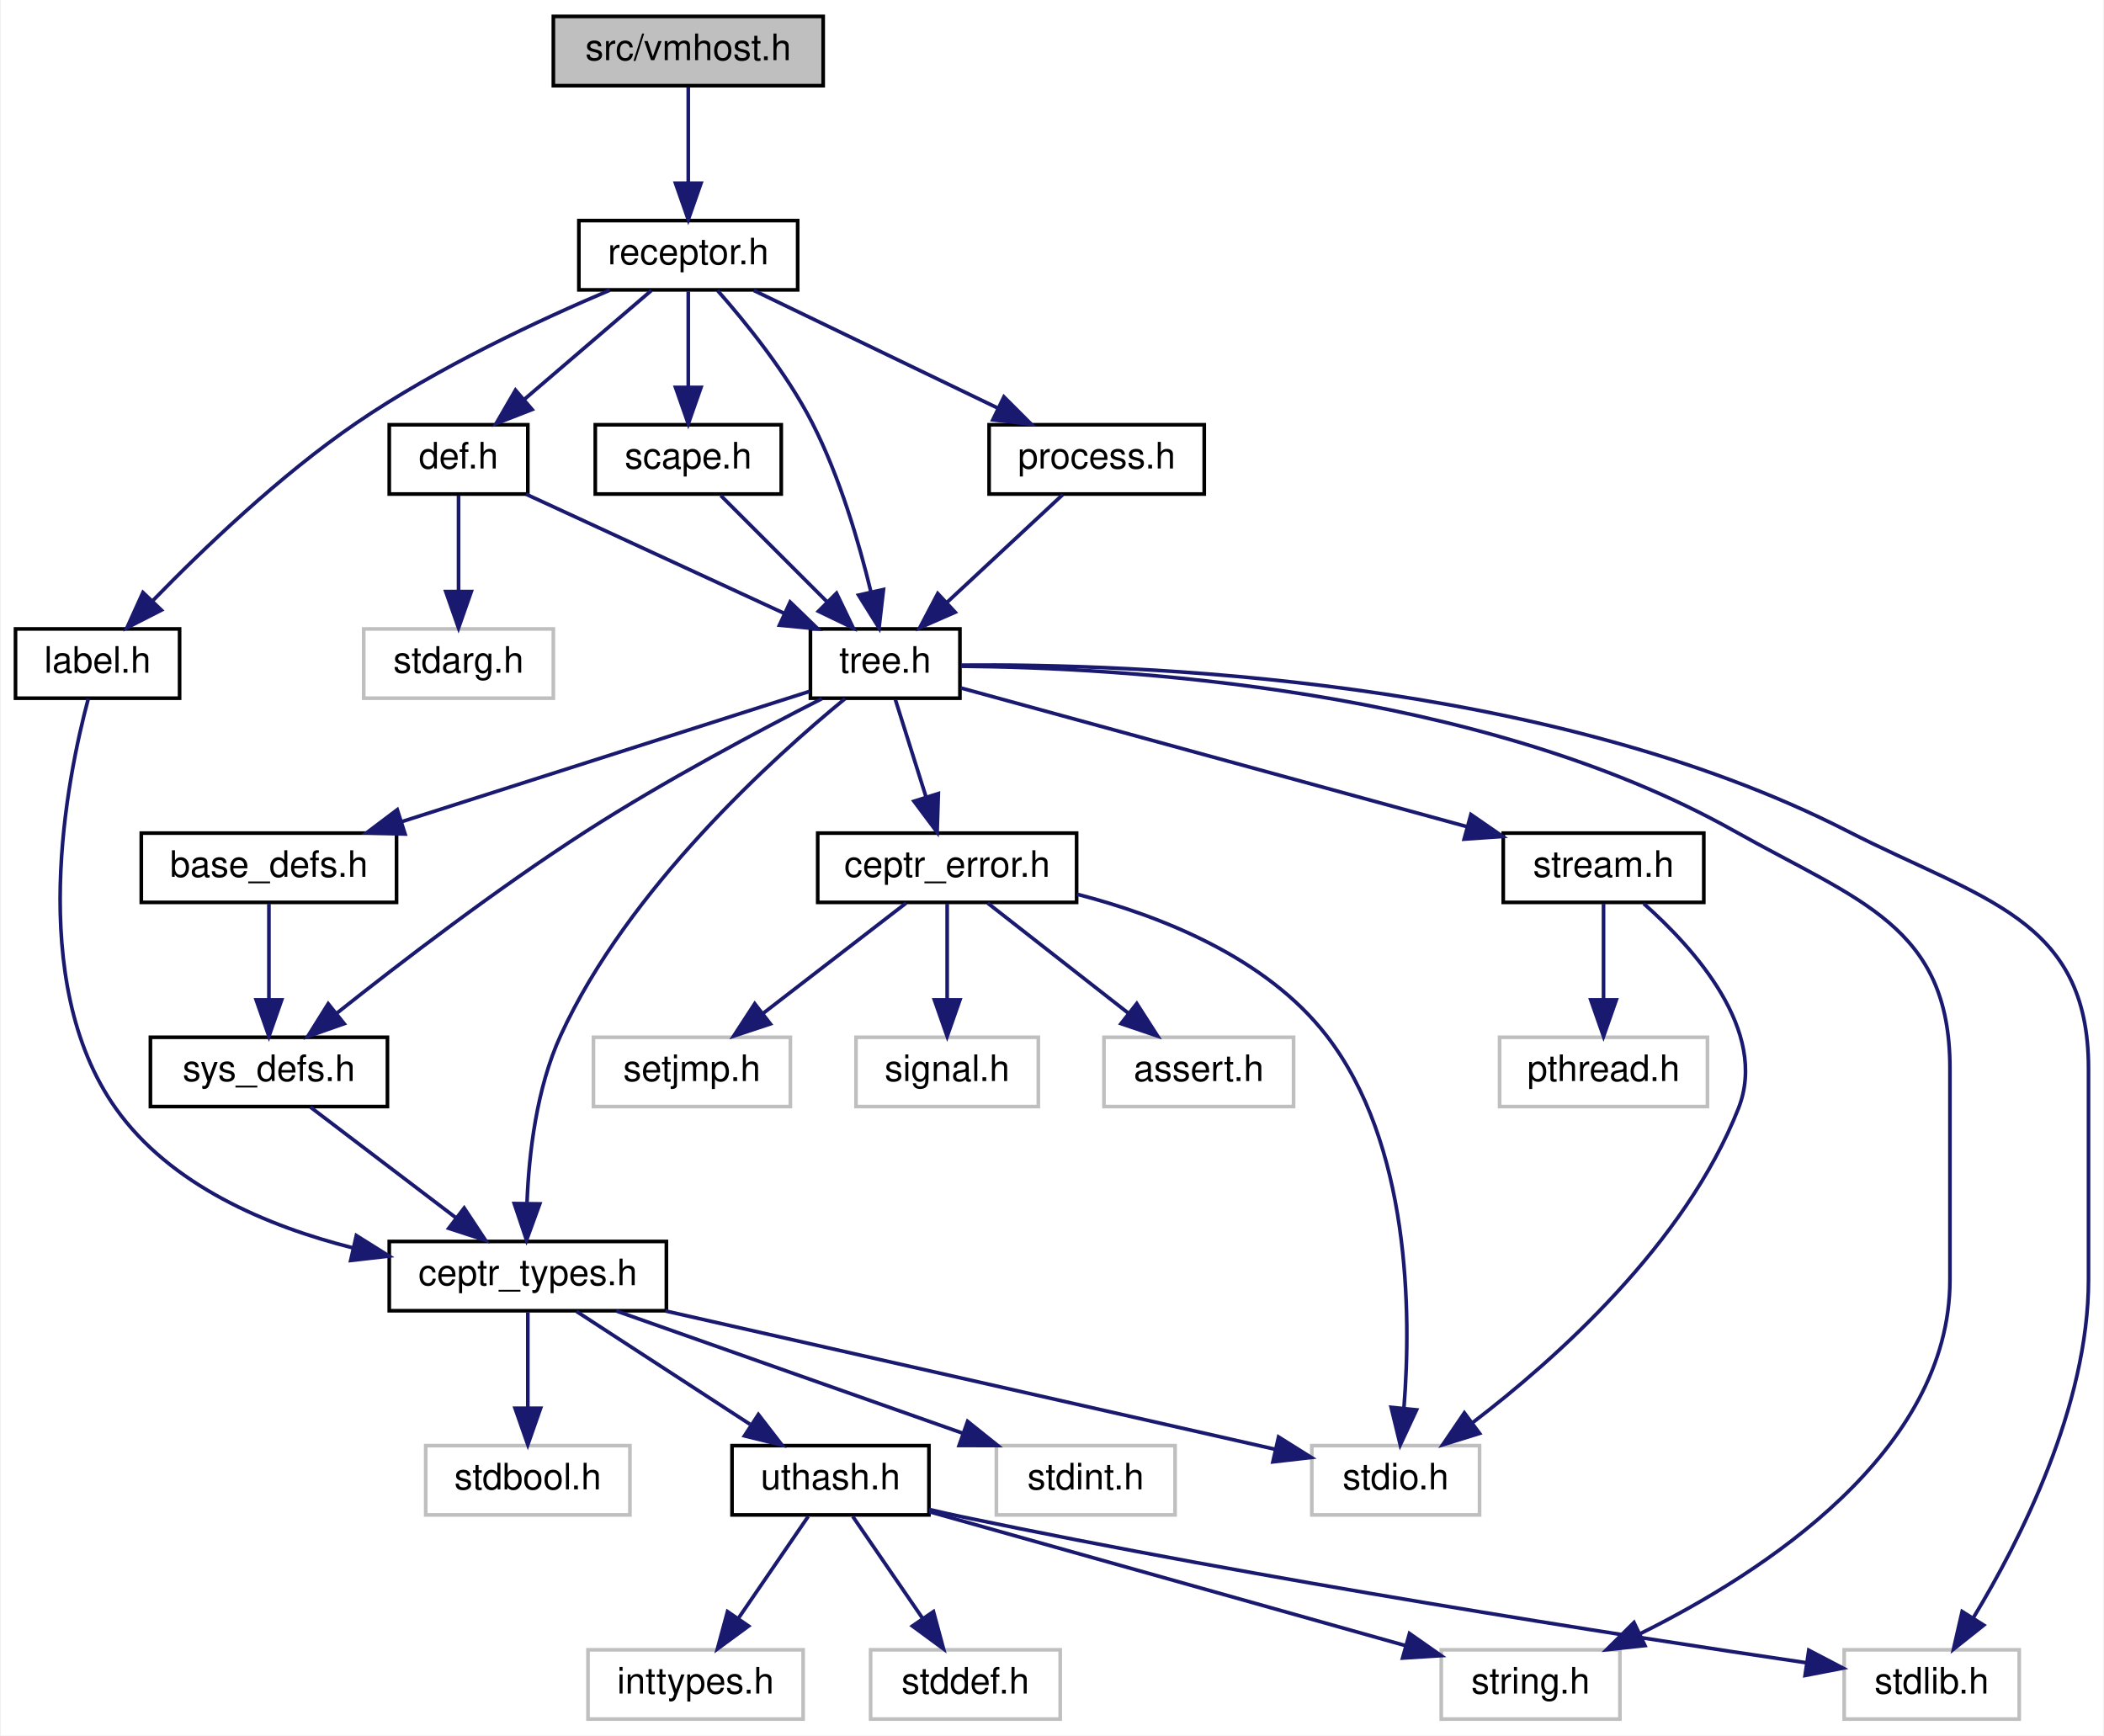
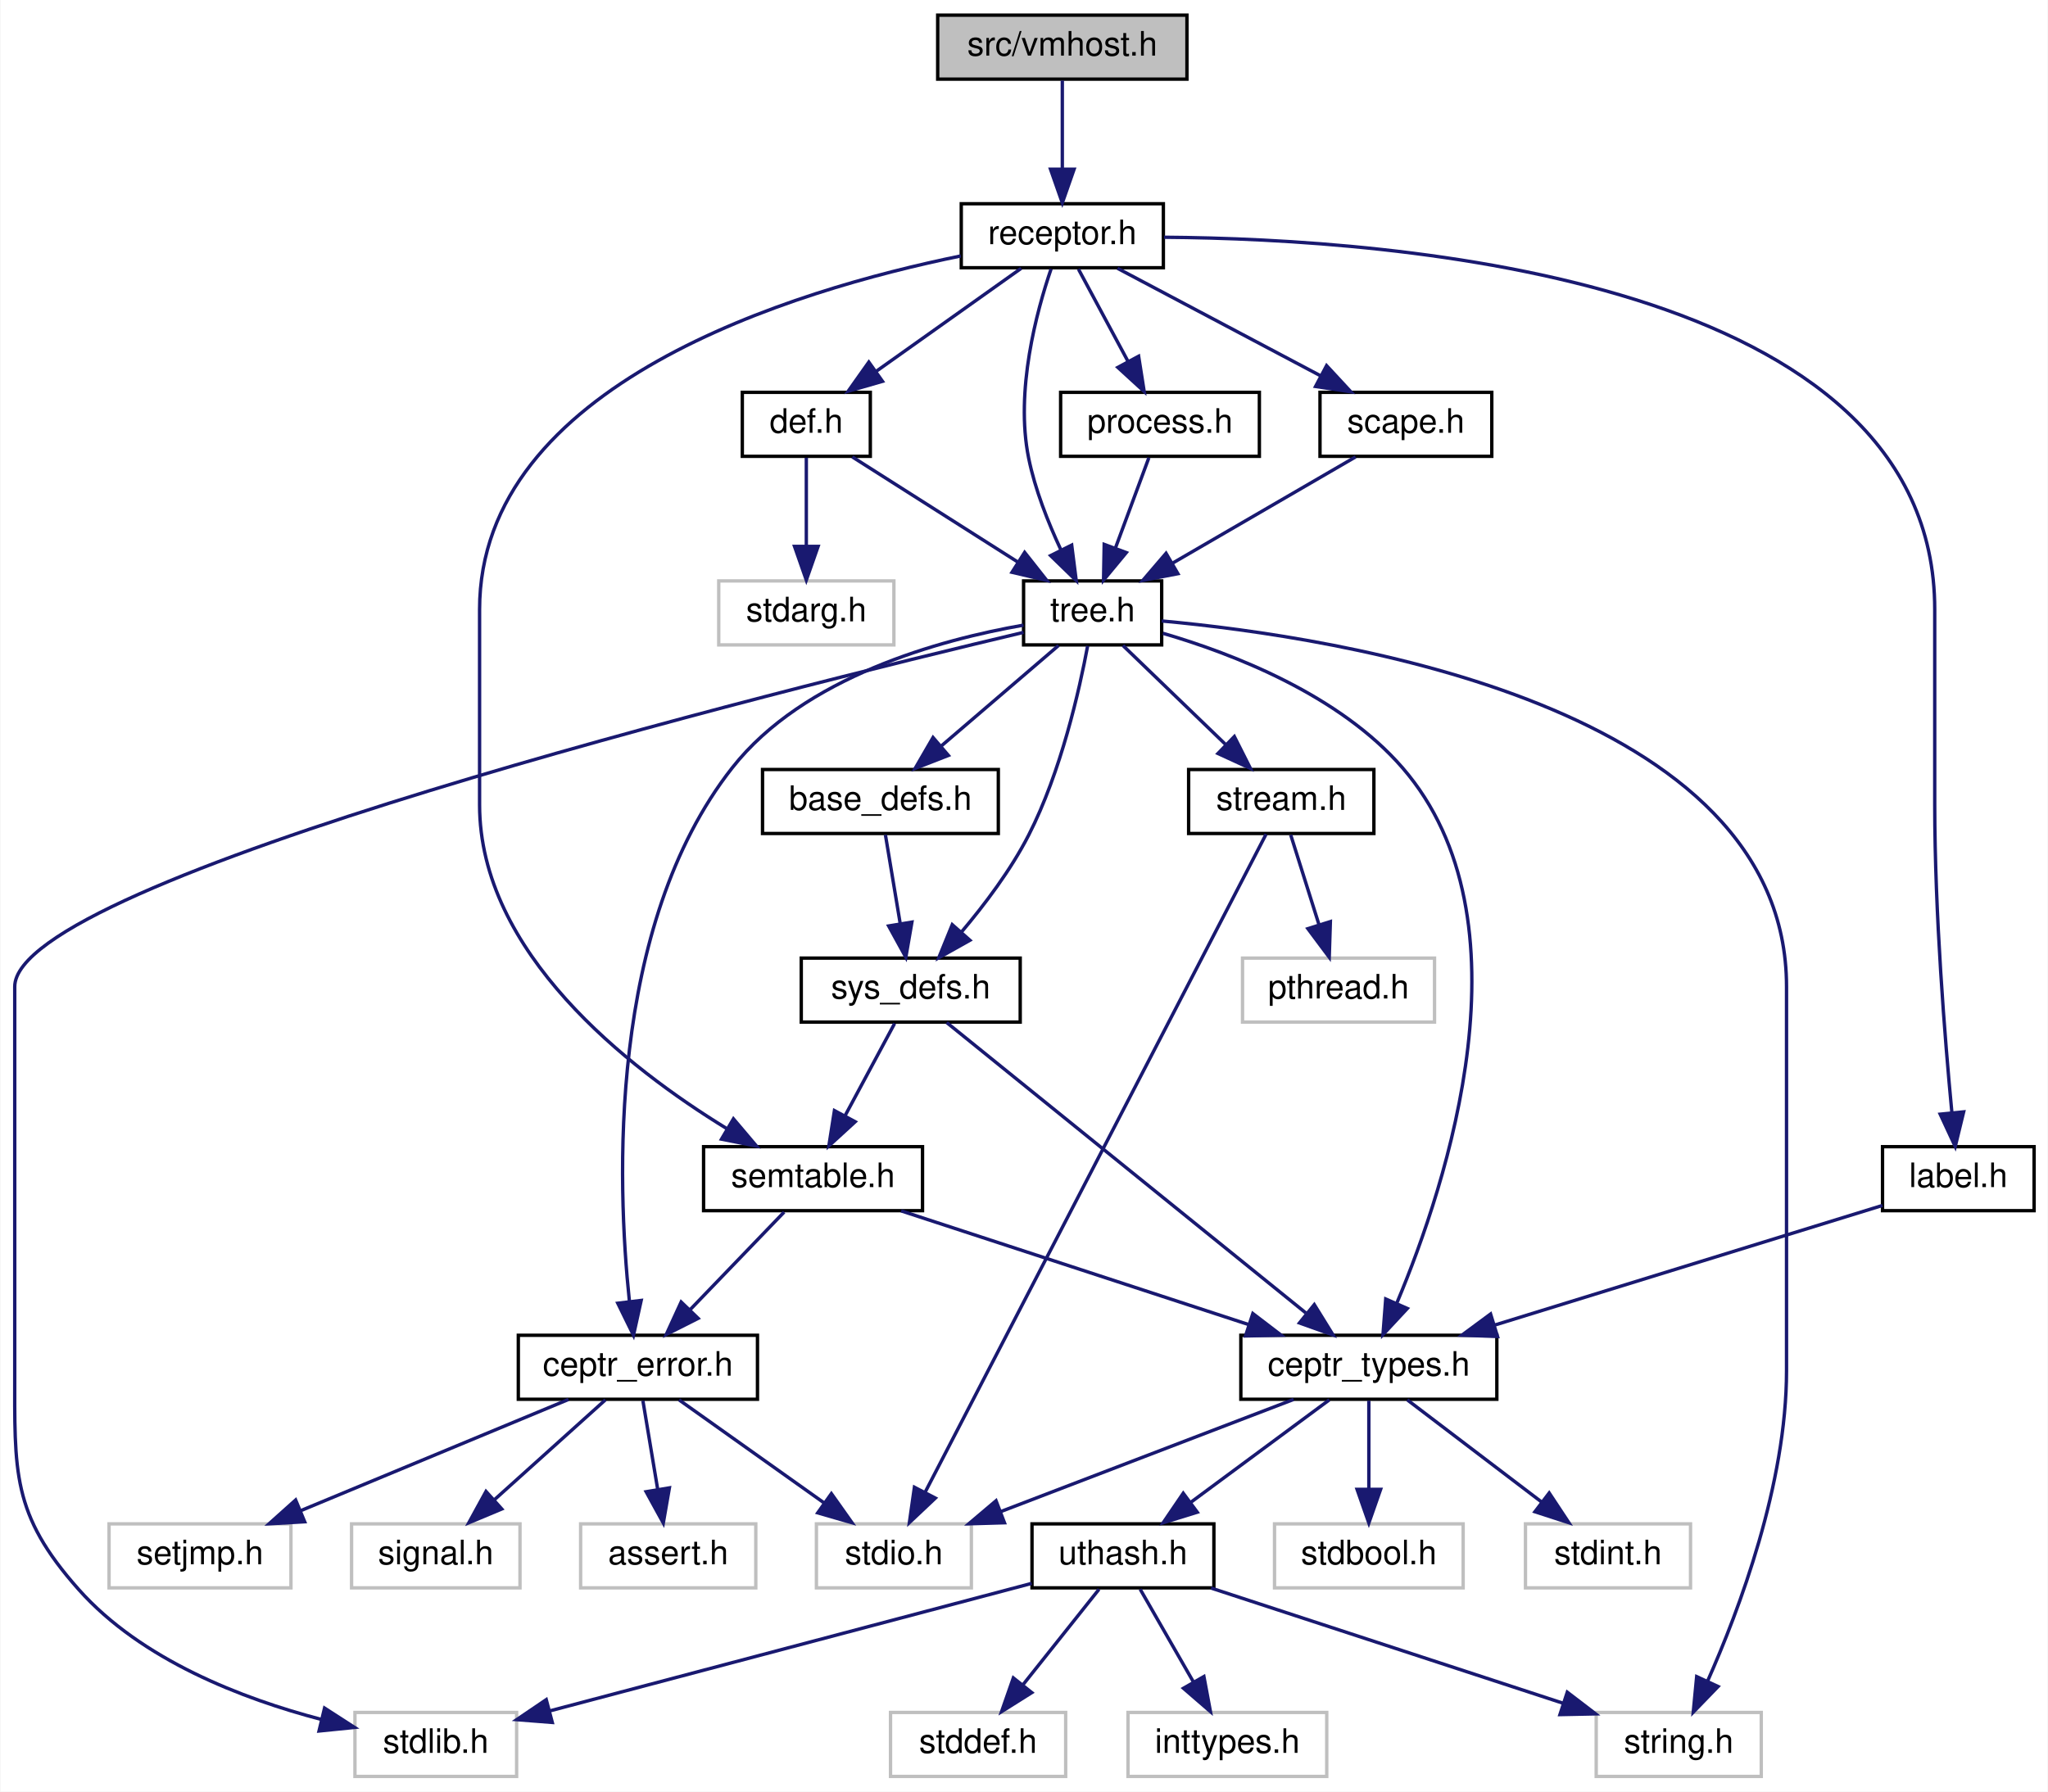
- <svg xmlns="http://www.w3.org/2000/svg" xmlns:xlink="http://www.w3.org/1999/xlink" width="577pt" height="476pt" viewBox="0.00 0.00 576.50 476.00">
-   <g id="graph0" class="graph" transform="scale(1 1) rotate(0) translate(4 472)">
-     <polygon fill="white" stroke="none" points="-4,4 -4,-472 572.5,-472 572.5,4 -4,4" />
+ <svg xmlns="http://www.w3.org/2000/svg" xmlns:xlink="http://www.w3.org/1999/xlink" width="608pt" height="532pt" viewBox="0.00 0.00 607.75 532.00">
+   <g id="graph0" class="graph" transform="scale(1 1) rotate(0) translate(4 528)">
+     <polygon fill="white" stroke="none" points="-4,4 -4,-528 603.75,-528 603.75,4 -4,4" />
    <g id="node1" class="node">
-       <polygon fill="#bfbfbf" stroke="black" points="147.5,-448.5 147.5,-467.5 221.5,-467.5 221.5,-448.5 147.5,-448.5" />
-       <text text-anchor="middle" x="184.5" y="-455.5" font-family="Helvetica,sans-Serif" font-size="10.00">src/vmhost.h</text>
+       <polygon fill="#bfbfbf" stroke="black" points="274.25,-504.5 274.25,-523.5 348.25,-523.5 348.25,-504.5 274.25,-504.5" />
+       <text text-anchor="middle" x="311.25" y="-511.5" font-family="Helvetica,sans-Serif" font-size="10.00">src/vmhost.h</text>
    </g>
    <g id="node2" class="node">
      <g id="a_node2">
        <a xlink:href="receptor_8h.html" target="_top" xlink:title="receptor implementation header file ">
-           <polygon fill="white" stroke="black" points="154.5,-392.5 154.5,-411.5 214.5,-411.5 214.5,-392.5 154.5,-392.5" />
-           <text text-anchor="middle" x="184.5" y="-399.5" font-family="Helvetica,sans-Serif" font-size="10.00">receptor.h</text>
+           <polygon fill="white" stroke="black" points="281.25,-448.5 281.25,-467.5 341.25,-467.5 341.25,-448.5 281.25,-448.5" />
+           <text text-anchor="middle" x="311.25" y="-455.5" font-family="Helvetica,sans-Serif" font-size="10.00">receptor.h</text>
        </a>
      </g>
    </g>
    <g id="edge1" class="edge">
-       <path fill="none" stroke="midnightblue" d="M184.5,-448.083C184.5,-441.006 184.5,-430.861 184.5,-421.986" />
-       <polygon fill="midnightblue" stroke="midnightblue" points="188,-421.751 184.5,-411.751 181,-421.751 188,-421.751" />
+       <path fill="none" stroke="midnightblue" d="M311.25,-504.083C311.25,-497.006 311.25,-486.861 311.25,-477.986" />
+       <polygon fill="midnightblue" stroke="midnightblue" points="314.75,-477.751 311.25,-467.751 307.75,-477.751 314.75,-477.751" />
    </g>
    <g id="node3" class="node">
      <g id="a_node3">
+         <a xlink:href="semtable_8h.html" target="_top" xlink:title="header file for table for coordinating meaning across a vmhost ">
+           <polygon fill="white" stroke="black" points="204.75,-168.5 204.75,-187.5 269.75,-187.5 269.75,-168.5 204.75,-168.5" />
+           <text text-anchor="middle" x="237.25" y="-175.5" font-family="Helvetica,sans-Serif" font-size="10.00">semtable.h</text>
+         </a>
+       </g>
+     </g>
+     <g id="edge2" class="edge">
+       <path fill="none" stroke="midnightblue" d="M281.116,-452.003C231.55,-441.871 138.25,-413.913 138.25,-347 138.25,-347 138.25,-347 138.25,-289 138.25,-245.183 182.186,-210.928 211.52,-192.941" />
+       <polygon fill="midnightblue" stroke="midnightblue" points="213.613,-195.77 220.456,-187.682 210.063,-189.738 213.613,-195.77" />
+     </g>
+     <g id="node17" class="node">
+       <g id="a_node17">
        <a xlink:href="tree_8h.html" target="_top" xlink:title="semantic trees header file ">
-           <polygon fill="white" stroke="black" points="218,-280.5 218,-299.5 259,-299.5 259,-280.5 218,-280.5" />
-           <text text-anchor="middle" x="238.5" y="-287.5" font-family="Helvetica,sans-Serif" font-size="10.00">tree.h</text>
-         </a>
-       </g>
-     </g>
-     <g id="edge2" class="edge">
-       <path fill="none" stroke="midnightblue" d="M192.536,-392.321C200.155,-383.687 211.455,-369.774 218.5,-356 226.06,-341.218 231.35,-323.062 234.582,-309.7" />
-       <polygon fill="midnightblue" stroke="midnightblue" points="238.033,-310.307 236.817,-299.782 231.204,-308.768 238.033,-310.307" />
-     </g>
-     <g id="node21" class="node">
-       <g id="a_node21">
+           <polygon fill="white" stroke="black" points="299.75,-336.5 299.75,-355.5 340.75,-355.5 340.75,-336.5 299.75,-336.5" />
+           <text text-anchor="middle" x="320.25" y="-343.5" font-family="Helvetica,sans-Serif" font-size="10.00">tree.h</text>
+         </a>
+       </g>
+     </g>
+     <g id="edge17" class="edge">
+       <path fill="none" stroke="midnightblue" d="M307.908,-448.122C303.627,-435.563 297.217,-411.919 301.25,-392 303.143,-382.649 307.042,-372.827 310.818,-364.753" />
+       <polygon fill="midnightblue" stroke="midnightblue" points="314.038,-366.138 315.374,-355.628 307.775,-363.011 314.038,-366.138" />
+     </g>
+     <g id="node22" class="node">
+       <g id="a_node22">
        <a xlink:href="def_8h.html" target="_top" xlink:title="header file for symbol and structure definition functions ">
-           <polygon fill="white" stroke="black" points="102.5,-336.5 102.5,-355.5 140.5,-355.5 140.5,-336.5 102.5,-336.5" />
-           <text text-anchor="middle" x="121.5" y="-343.5" font-family="Helvetica,sans-Serif" font-size="10.00">def.h</text>
-         </a>
-       </g>
-     </g>
-     <g id="edge26" class="edge">
-       <path fill="none" stroke="midnightblue" d="M174.378,-392.324C164.974,-384.263 150.756,-372.077 139.431,-362.369" />
-       <polygon fill="midnightblue" stroke="midnightblue" points="141.677,-359.684 131.806,-355.834 137.121,-364.999 141.677,-359.684" />
-     </g>
-     <g id="node23" class="node">
-       <g id="a_node23">
-         <a xlink:href="label_8h.html" target="_top" xlink:title="Label tables map human readable text strings to parts of semantic trees. ">
-           <polygon fill="white" stroke="black" points="0,-280.5 0,-299.5 45,-299.5 45,-280.5 0,-280.5" />
-           <text text-anchor="middle" x="22.5" y="-287.5" font-family="Helvetica,sans-Serif" font-size="10.00">label.h</text>
-         </a>
-       </g>
-     </g>
-     <g id="edge29" class="edge">
-       <path fill="none" stroke="midnightblue" d="M162.967,-392.405C143.91,-384.331 115.752,-371.232 93.5,-356 72.519,-341.638 51.4,-321.389 37.716,-307.323" />
-       <polygon fill="midnightblue" stroke="midnightblue" points="40.014,-304.662 30.576,-299.847 34.952,-309.496 40.014,-304.662" />
+           <polygon fill="white" stroke="black" points="216.25,-392.5 216.25,-411.5 254.25,-411.5 254.25,-392.5 216.25,-392.5" />
+           <text text-anchor="middle" x="235.25" y="-399.5" font-family="Helvetica,sans-Serif" font-size="10.00">def.h</text>
+         </a>
+       </g>
+     </g>
+     <g id="edge30" class="edge">
+       <path fill="none" stroke="midnightblue" d="M299.039,-448.324C287.474,-440.107 269.875,-427.602 256.089,-417.807" />
+       <polygon fill="midnightblue" stroke="midnightblue" points="257.862,-414.773 247.683,-411.834 253.808,-420.479 257.862,-414.773" />
    </g>
    <g id="node24" class="node">
      <g id="a_node24">
-         <a xlink:href="process_8h.html" target="_top" xlink:title="processing header files ">
-           <polygon fill="white" stroke="black" points="267,-336.5 267,-355.5 326,-355.5 326,-336.5 267,-336.5" />
-           <text text-anchor="middle" x="296.5" y="-343.5" font-family="Helvetica,sans-Serif" font-size="10.00">process.h</text>
-         </a>
-       </g>
-     </g>
-     <g id="edge31" class="edge">
-       <path fill="none" stroke="midnightblue" d="M202.495,-392.324C220.538,-383.625 248.547,-370.12 269.303,-360.113" />
-       <polygon fill="midnightblue" stroke="midnightblue" points="271.062,-363.15 278.55,-355.655 268.022,-356.845 271.062,-363.15" />
+         <a xlink:href="label_8h.html" target="_top" xlink:title="Label tables map human readable text strings to parts of semantic trees. ">
+           <polygon fill="white" stroke="black" points="554.75,-168.5 554.75,-187.5 599.75,-187.5 599.75,-168.5 554.75,-168.5" />
+           <text text-anchor="middle" x="577.25" y="-175.5" font-family="Helvetica,sans-Serif" font-size="10.00">label.h</text>
+         </a>
+       </g>
+     </g>
+     <g id="edge33" class="edge">
+       <path fill="none" stroke="midnightblue" d="M341.468,-457.551C409.789,-457.063 570.25,-445.438 570.25,-347 570.25,-347 570.25,-347 570.25,-289 570.25,-256.883 573.259,-219.598 575.331,-197.726" />
+       <polygon fill="midnightblue" stroke="midnightblue" points="578.837,-197.841 576.335,-187.546 571.871,-197.154 578.837,-197.841" />
    </g>
    <g id="node25" class="node">
      <g id="a_node25">
+         <a xlink:href="process_8h.html" target="_top" xlink:title="processing header files ">
+           <polygon fill="white" stroke="black" points="310.75,-392.5 310.75,-411.5 369.75,-411.5 369.75,-392.5 310.75,-392.5" />
+           <text text-anchor="middle" x="340.25" y="-399.5" font-family="Helvetica,sans-Serif" font-size="10.00">process.h</text>
+         </a>
+       </g>
+     </g>
+     <g id="edge35" class="edge">
+       <path fill="none" stroke="midnightblue" d="M316.039,-448.083C320.009,-440.691 325.775,-429.953 330.685,-420.811" />
+       <polygon fill="midnightblue" stroke="midnightblue" points="333.903,-422.217 335.551,-411.751 327.736,-418.905 333.903,-422.217" />
+     </g>
+     <g id="node26" class="node">
+       <g id="a_node26">
        <a xlink:href="scape_8h.html" target="_top" xlink:title="scape header files ">
-           <polygon fill="white" stroke="black" points="159,-336.5 159,-355.5 210,-355.5 210,-336.5 159,-336.5" />
-           <text text-anchor="middle" x="184.5" y="-343.5" font-family="Helvetica,sans-Serif" font-size="10.00">scape.h</text>
-         </a>
-       </g>
-     </g>
-     <g id="edge33" class="edge">
-       <path fill="none" stroke="midnightblue" d="M184.5,-392.083C184.5,-385.006 184.5,-374.861 184.5,-365.986" />
-       <polygon fill="midnightblue" stroke="midnightblue" points="188,-365.751 184.5,-355.751 181,-365.751 188,-365.751" />
+           <polygon fill="white" stroke="black" points="387.75,-392.5 387.75,-411.5 438.75,-411.5 438.75,-392.5 387.75,-392.5" />
+           <text text-anchor="middle" x="413.25" y="-399.5" font-family="Helvetica,sans-Serif" font-size="10.00">scape.h</text>
+         </a>
+       </g>
+     </g>
+     <g id="edge37" class="edge">
+       <path fill="none" stroke="midnightblue" d="M327.638,-448.324C343.921,-439.703 369.118,-426.364 387.966,-416.386" />
+       <polygon fill="midnightblue" stroke="midnightblue" points="389.703,-419.427 396.903,-411.655 386.427,-413.24 389.703,-419.427" />
    </g>
    <g id="node4" class="node">
-       <polygon fill="white" stroke="#bfbfbf" points="391,-0.5 391,-19.5 440,-19.5 440,-0.5 391,-0.5" />
-       <text text-anchor="middle" x="415.5" y="-7.5" font-family="Helvetica,sans-Serif" font-size="10.00">string.h</text>
+       <g id="a_node4">
+         <a xlink:href="ceptr__types_8h_source.html" target="_top" xlink:title="ceptr_types.h">
+           <polygon fill="white" stroke="black" points="364.25,-112.5 364.25,-131.5 440.25,-131.5 440.25,-112.5 364.25,-112.5" />
+           <text text-anchor="middle" x="402.25" y="-119.5" font-family="Helvetica,sans-Serif" font-size="10.00">ceptr_types.h</text>
+         </a>
+       </g>
    </g>
    <g id="edge3" class="edge">
-       <path fill="none" stroke="midnightblue" d="M259.299,-289.265C301.927,-288.931 401.116,-283.58 471.5,-244 505.507,-224.877 530.5,-218.015 530.5,-179 530.5,-179 530.5,-179 530.5,-121 530.5,-73.901 479.505,-40.752 445.431,-23.859" />
-       <polygon fill="midnightblue" stroke="midnightblue" points="446.859,-20.663 436.326,-19.527 443.852,-26.984 446.859,-20.663" />
+       <path fill="none" stroke="midnightblue" d="M263.395,-168.444C291.274,-159.32 335.599,-144.813 366.65,-134.651" />
+       <polygon fill="midnightblue" stroke="midnightblue" points="367.812,-137.953 376.228,-131.516 365.635,-131.3 367.812,-137.953" />
+     </g>
+     <g id="node13" class="node">
+       <g id="a_node13">
+         <a xlink:href="ceptr__error_8h_source.html" target="_top" xlink:title="ceptr_error.h">
+           <polygon fill="white" stroke="black" points="149.75,-112.5 149.75,-131.5 220.75,-131.5 220.75,-112.5 149.75,-112.5" />
+           <text text-anchor="middle" x="185.25" y="-119.5" font-family="Helvetica,sans-Serif" font-size="10.00">ceptr_error.h</text>
+         </a>
+       </g>
+     </g>
+     <g id="edge12" class="edge">
+       <path fill="none" stroke="midnightblue" d="M228.663,-168.083C221.091,-160.22 209.872,-148.569 200.736,-139.081" />
+       <polygon fill="midnightblue" stroke="midnightblue" points="203.135,-136.527 193.677,-131.751 198.092,-141.382 203.135,-136.527" />
    </g>
    <g id="node5" class="node">
-       <polygon fill="white" stroke="#bfbfbf" points="501.5,-0.5 501.5,-19.5 549.5,-19.5 549.5,-0.5 501.5,-0.5" />
-       <text text-anchor="middle" x="525.5" y="-7.5" font-family="Helvetica,sans-Serif" font-size="10.00">stdlib.h</text>
+       <polygon fill="white" stroke="#bfbfbf" points="448.75,-56.5 448.75,-75.5 497.75,-75.5 497.75,-56.5 448.75,-56.5" />
+       <text text-anchor="middle" x="473.25" y="-63.5" font-family="Helvetica,sans-Serif" font-size="10.00">stdint.h</text>
    </g>
    <g id="edge4" class="edge">
-       <path fill="none" stroke="midnightblue" d="M259.338,-289.57C305.73,-289.992 419.94,-286.281 502.5,-244 539.145,-225.233 568.5,-220.171 568.5,-179 568.5,-179 568.5,-179 568.5,-121 568.5,-86.306 549.715,-49.42 536.977,-28.396" />
-       <polygon fill="midnightblue" stroke="midnightblue" points="539.772,-26.266 531.479,-19.672 533.85,-29.998 539.772,-26.266" />
+       <path fill="none" stroke="midnightblue" d="M413.658,-112.324C424.359,-104.185 440.591,-91.84 453.413,-82.087" />
+       <polygon fill="midnightblue" stroke="midnightblue" points="455.795,-84.673 461.635,-75.834 451.557,-79.102 455.795,-84.673" />
    </g>
    <g id="node6" class="node">
-       <g id="a_node6">
-         <a xlink:href="ceptr__error_8h_source.html" target="_top" xlink:title="ceptr_error.h">
-           <polygon fill="white" stroke="black" points="220,-224.5 220,-243.5 291,-243.5 291,-224.5 220,-224.5" />
-           <text text-anchor="middle" x="255.5" y="-231.5" font-family="Helvetica,sans-Serif" font-size="10.00">ceptr_error.h</text>
-         </a>
-       </g>
+       <polygon fill="white" stroke="#bfbfbf" points="238.25,-56.5 238.25,-75.5 284.25,-75.5 284.25,-56.5 238.25,-56.5" />
+       <text text-anchor="middle" x="261.25" y="-63.5" font-family="Helvetica,sans-Serif" font-size="10.00">stdio.h</text>
    </g>
    <g id="edge5" class="edge">
-       <path fill="none" stroke="midnightblue" d="M241.307,-280.083C243.585,-272.849 246.871,-262.409 249.708,-253.397" />
-       <polygon fill="midnightblue" stroke="midnightblue" points="253.081,-254.341 252.745,-243.751 246.404,-252.239 253.081,-254.341" />
+       <path fill="none" stroke="midnightblue" d="M379.908,-112.444C356.497,-103.478 319.515,-89.314 293.061,-79.183" />
+       <polygon fill="midnightblue" stroke="midnightblue" points="294.078,-75.825 283.488,-75.516 291.574,-82.362 294.078,-75.825" />
+     </g>
+     <g id="node7" class="node">
+       <g id="a_node7">
+         <a xlink:href="uthash_8h_source.html" target="_top" xlink:title="uthash.h">
+           <polygon fill="white" stroke="black" points="302.25,-56.5 302.25,-75.5 356.25,-75.5 356.25,-56.5 302.25,-56.5" />
+           <text text-anchor="middle" x="329.25" y="-63.5" font-family="Helvetica,sans-Serif" font-size="10.00">uthash.h</text>
+         </a>
+       </g>
+     </g>
+     <g id="edge6" class="edge">
+       <path fill="none" stroke="midnightblue" d="M390.521,-112.324C379.413,-104.107 362.508,-91.602 349.267,-81.807" />
+       <polygon fill="midnightblue" stroke="midnightblue" points="351.313,-78.967 341.192,-75.834 347.15,-84.595 351.313,-78.967" />
+     </g>
+     <g id="node12" class="node">
+       <polygon fill="white" stroke="#bfbfbf" points="374.25,-56.5 374.25,-75.5 430.25,-75.5 430.25,-56.5 374.25,-56.5" />
+       <text text-anchor="middle" x="402.25" y="-63.5" font-family="Helvetica,sans-Serif" font-size="10.00">stdbool.h</text>
+     </g>
+     <g id="edge11" class="edge">
+       <path fill="none" stroke="midnightblue" d="M402.25,-112.083C402.25,-105.006 402.25,-94.861 402.25,-85.987" />
+       <polygon fill="midnightblue" stroke="midnightblue" points="405.75,-85.751 402.25,-75.751 398.75,-85.751 405.75,-85.751" />
+     </g>
+     <g id="node8" class="node">
+       <polygon fill="white" stroke="#bfbfbf" points="469.75,-0.5 469.75,-19.5 518.75,-19.5 518.75,-0.5 469.75,-0.5" />
+       <text text-anchor="middle" x="494.25" y="-7.5" font-family="Helvetica,sans-Serif" font-size="10.00">string.h</text>
+     </g>
+     <g id="edge7" class="edge">
+       <path fill="none" stroke="midnightblue" d="M355.395,-56.444C383.684,-47.185 428.906,-32.385 460.011,-22.205" />
+       <polygon fill="midnightblue" stroke="midnightblue" points="461.16,-25.512 469.575,-19.076 458.983,-18.86 461.16,-25.512" />
+     </g>
+     <g id="node9" class="node">
+       <polygon fill="white" stroke="#bfbfbf" points="260.25,-0.5 260.25,-19.5 312.25,-19.5 312.25,-0.5 260.25,-0.5" />
+       <text text-anchor="middle" x="286.25" y="-7.5" font-family="Helvetica,sans-Serif" font-size="10.00">stddef.h</text>
+     </g>
+     <g id="edge8" class="edge">
+       <path fill="none" stroke="midnightblue" d="M322.15,-56.083C316.013,-48.377 306.98,-37.033 299.511,-27.653" />
+       <polygon fill="midnightblue" stroke="midnightblue" points="302.186,-25.394 293.219,-19.751 296.71,-29.754 302.186,-25.394" />
+     </g>
+     <g id="node10" class="node">
+       <polygon fill="white" stroke="#bfbfbf" points="101.25,-0.5 101.25,-19.5 149.25,-19.5 149.25,-0.5 101.25,-0.5" />
+       <text text-anchor="middle" x="125.25" y="-7.5" font-family="Helvetica,sans-Serif" font-size="10.00">stdlib.h</text>
+     </g>
+     <g id="edge9" class="edge">
+       <path fill="none" stroke="midnightblue" d="M302.161,-57.829C265.27,-48.064 199.244,-30.587 159.124,-19.967" />
+       <polygon fill="midnightblue" stroke="midnightblue" points="159.835,-16.534 149.272,-17.359 158.043,-23.301 159.835,-16.534" />
    </g>
    <g id="node11" class="node">
-       <g id="a_node11">
-         <a xlink:href="sys__defs_8h.html" target="_top" xlink:title="Defines types and vars for system defined semantics. ">
-           <polygon fill="white" stroke="black" points="37,-168.5 37,-187.5 102,-187.5 102,-168.5 37,-168.5" />
-           <text text-anchor="middle" x="69.5" y="-175.5" font-family="Helvetica,sans-Serif" font-size="10.00">sys_defs.h</text>
-         </a>
-       </g>
+       <polygon fill="white" stroke="#bfbfbf" points="330.75,-0.5 330.75,-19.5 389.75,-19.5 389.75,-0.5 330.75,-0.5" />
+       <text text-anchor="middle" x="360.25" y="-7.5" font-family="Helvetica,sans-Serif" font-size="10.00">inttypes.h</text>
    </g>
    <g id="edge10" class="edge">
-       <path fill="none" stroke="midnightblue" d="M221.136,-280.369C204.255,-271.771 178.076,-257.884 156.5,-244 132.062,-228.274 105.514,-207.922 88.255,-194.215" />
-       <polygon fill="midnightblue" stroke="midnightblue" points="90.13,-191.233 80.137,-187.713 85.754,-196.696 90.13,-191.233" />
-     </g>
-     <g id="node12" class="node">
-       <g id="a_node12">
-         <a xlink:href="ceptr__types_8h_source.html" target="_top" xlink:title="ceptr_types.h">
-           <polygon fill="white" stroke="black" points="102.5,-112.5 102.5,-131.5 178.5,-131.5 178.5,-112.5 102.5,-112.5" />
-           <text text-anchor="middle" x="140.5" y="-119.5" font-family="Helvetica,sans-Serif" font-size="10.00">ceptr_types.h</text>
-         </a>
-       </g>
-     </g>
-     <g id="edge22" class="edge">
-       <path fill="none" stroke="midnightblue" d="M227.494,-280.37C208.069,-264.448 168.009,-228.364 149.5,-188 142.889,-173.583 140.807,-155.623 140.283,-142.238" />
-       <polygon fill="midnightblue" stroke="midnightblue" points="143.778,-141.81 140.149,-131.856 136.778,-141.901 143.778,-141.81" />
+       <path fill="none" stroke="midnightblue" d="M334.369,-56.083C338.658,-48.613 344.908,-37.724 350.192,-28.52" />
+       <polygon fill="midnightblue" stroke="midnightblue" points="353.283,-30.166 355.226,-19.751 347.212,-26.681 353.283,-30.166" />
+     </g>
+     <g id="edge13" class="edge">
+       <path fill="none" stroke="midnightblue" d="M197.461,-112.324C209.026,-104.107 226.626,-91.602 240.411,-81.807" />
+       <polygon fill="midnightblue" stroke="midnightblue" points="242.693,-84.479 248.817,-75.834 238.638,-78.773 242.693,-84.479" />
+     </g>
+     <g id="node14" class="node">
+       <polygon fill="white" stroke="#bfbfbf" points="100.25,-56.5 100.25,-75.5 150.25,-75.5 150.25,-56.5 100.25,-56.5" />
+       <text text-anchor="middle" x="125.25" y="-63.5" font-family="Helvetica,sans-Serif" font-size="10.00">signal.h</text>
+     </g>
+     <g id="edge14" class="edge">
+       <path fill="none" stroke="midnightblue" d="M175.61,-112.324C166.741,-104.341 153.375,-92.313 142.642,-82.653" />
+       <polygon fill="midnightblue" stroke="midnightblue" points="144.84,-79.922 135.066,-75.834 140.157,-85.125 144.84,-79.922" />
+     </g>
+     <g id="node15" class="node">
+       <polygon fill="white" stroke="#bfbfbf" points="168.25,-56.5 168.25,-75.5 220.25,-75.5 220.25,-56.5 168.25,-56.5" />
+       <text text-anchor="middle" x="194.25" y="-63.5" font-family="Helvetica,sans-Serif" font-size="10.00">assert.h</text>
+     </g>
+     <g id="edge15" class="edge">
+       <path fill="none" stroke="midnightblue" d="M186.736,-112.083C187.929,-104.927 189.644,-94.635 191.135,-85.691" />
+       <polygon fill="midnightblue" stroke="midnightblue" points="194.6,-86.19 192.792,-75.751 187.695,-85.04 194.6,-86.19" />
+     </g>
+     <g id="node16" class="node">
+       <polygon fill="white" stroke="#bfbfbf" points="28.25,-56.5 28.25,-75.5 82.25,-75.5 82.25,-56.5 28.25,-56.5" />
+       <text text-anchor="middle" x="55.25" y="-63.5" font-family="Helvetica,sans-Serif" font-size="10.00">setjmp.h</text>
+     </g>
+     <g id="edge16" class="edge">
+       <path fill="none" stroke="midnightblue" d="M164.651,-112.444C143.257,-103.557 109.569,-89.563 85.226,-79.451" />
+       <polygon fill="midnightblue" stroke="midnightblue" points="86.33,-76.12 75.753,-75.516 83.645,-82.585 86.33,-76.12" />
+     </g>
+     <g id="edge26" class="edge">
+       <path fill="none" stroke="midnightblue" d="M341.115,-339.951C361.958,-333.863 393.516,-321.645 412.25,-300 451.314,-254.867 425.452,-176.535 410.616,-141.207" />
+       <polygon fill="midnightblue" stroke="midnightblue" points="413.672,-139.46 406.45,-131.708 407.261,-142.272 413.672,-139.46" />
+     </g>
+     <g id="edge18" class="edge">
+       <path fill="none" stroke="midnightblue" d="M340.755,-343.609C392.861,-338.852 526.25,-318.519 526.25,-235 526.25,-235 526.25,-235 526.25,-121 526.25,-87.329 512.255,-50.085 502.776,-28.719" />
+       <polygon fill="midnightblue" stroke="midnightblue" points="505.932,-27.206 498.566,-19.592 499.576,-30.138 505.932,-27.206" />
+     </g>
+     <g id="edge19" class="edge">
+       <path fill="none" stroke="midnightblue" d="M299.746,-340.223C229.119,-323.486 0.25,-266.796 0.25,-235 0.25,-235 0.25,-235 0.25,-121 0.25,-90.902 -0.75,-78.491 19.25,-56 37.883,-35.048 67.913,-23.547 91.261,-17.43" />
+       <polygon fill="midnightblue" stroke="midnightblue" points="92.226,-20.798 101.129,-15.055 90.587,-13.992 92.226,-20.798" />
+     </g>
+     <g id="edge20" class="edge">
+       <path fill="none" stroke="midnightblue" d="M299.737,-342.373C275.131,-338.072 234.542,-327.096 213.25,-300 176.292,-252.967 179.054,-176.743 182.72,-141.704" />
+       <polygon fill="midnightblue" stroke="midnightblue" points="186.228,-141.847 183.942,-131.502 179.278,-141.015 186.228,-141.847" />
    </g>
    <g id="node18" class="node">
      <g id="a_node18">
-         <a xlink:href="base__defs_8h.html" target="_top" xlink:title="auto-generated system definitions ">
-           <polygon fill="white" stroke="black" points="34.5,-224.5 34.5,-243.5 104.5,-243.5 104.5,-224.5 34.5,-224.5" />
-           <text text-anchor="middle" x="69.5" y="-231.5" font-family="Helvetica,sans-Serif" font-size="10.00">base_defs.h</text>
-         </a>
-       </g>
-     </g>
-     <g id="edge20" class="edge">
-       <path fill="none" stroke="midnightblue" d="M217.777,-282.379C189.94,-273.484 140.027,-257.535 105.864,-246.619" />
-       <polygon fill="midnightblue" stroke="midnightblue" points="106.834,-243.255 96.244,-243.545 104.704,-249.923 106.834,-243.255" />
+         <a xlink:href="sys__defs_8h.html" target="_top" xlink:title="Defines types and vars for system defined semantics. ">
+           <polygon fill="white" stroke="black" points="233.75,-224.5 233.75,-243.5 298.75,-243.5 298.75,-224.5 233.75,-224.5" />
+           <text text-anchor="middle" x="266.25" y="-231.5" font-family="Helvetica,sans-Serif" font-size="10.00">sys_defs.h</text>
+         </a>
+       </g>
+     </g>
+     <g id="edge21" class="edge">
+       <path fill="none" stroke="midnightblue" d="M318.768,-336.197C316.364,-323.322 310.886,-298.842 301.25,-280 295.966,-269.667 288.179,-259.358 281.291,-251.219" />
+       <polygon fill="midnightblue" stroke="midnightblue" points="283.821,-248.797 274.58,-243.614 278.572,-253.428 283.821,-248.797" />
    </g>
    <g id="node19" class="node">
      <g id="a_node19">
+         <a xlink:href="base__defs_8h.html" target="_top" xlink:title="auto-generated system definitions ">
+           <polygon fill="white" stroke="black" points="222.25,-280.5 222.25,-299.5 292.25,-299.5 292.25,-280.5 222.25,-280.5" />
+           <text text-anchor="middle" x="257.25" y="-287.5" font-family="Helvetica,sans-Serif" font-size="10.00">base_defs.h</text>
+         </a>
+       </g>
+     </g>
+     <g id="edge24" class="edge">
+       <path fill="none" stroke="midnightblue" d="M310.128,-336.324C300.724,-328.263 286.506,-316.077 275.181,-306.369" />
+       <polygon fill="midnightblue" stroke="midnightblue" points="277.427,-303.684 267.556,-299.834 272.871,-308.999 277.427,-303.684" />
+     </g>
+     <g id="node20" class="node">
+       <g id="a_node20">
        <a xlink:href="stream_8h.html" target="_top" xlink:title="streams abstraction header file ">
-           <polygon fill="white" stroke="black" points="408,-224.5 408,-243.5 463,-243.5 463,-224.5 408,-224.5" />
-           <text text-anchor="middle" x="435.5" y="-231.5" font-family="Helvetica,sans-Serif" font-size="10.00">stream.h</text>
-         </a>
-       </g>
+           <polygon fill="white" stroke="black" points="348.75,-280.5 348.75,-299.5 403.75,-299.5 403.75,-280.5 348.75,-280.5" />
+           <text text-anchor="middle" x="376.25" y="-287.5" font-family="Helvetica,sans-Serif" font-size="10.00">stream.h</text>
+         </a>
+       </g>
+     </g>
+     <g id="edge27" class="edge">
+       <path fill="none" stroke="midnightblue" d="M329.248,-336.324C337.445,-328.42 349.756,-316.548 359.722,-306.938" />
+       <polygon fill="midnightblue" stroke="midnightblue" points="362.32,-309.295 367.089,-299.834 357.461,-304.256 362.32,-309.295" />
    </g>
    <g id="edge23" class="edge">
-       <path fill="none" stroke="midnightblue" d="M259.21,-283.323C292.156,-274.292 356.979,-256.524 398.173,-245.232" />
-       <polygon fill="midnightblue" stroke="midnightblue" points="399.13,-248.599 407.849,-242.579 397.28,-241.848 399.13,-248.599" />
-     </g>
-     <g id="node7" class="node">
-       <polygon fill="white" stroke="#bfbfbf" points="355.5,-56.5 355.5,-75.5 401.5,-75.5 401.5,-56.5 355.5,-56.5" />
-       <text text-anchor="middle" x="378.5" y="-63.5" font-family="Helvetica,sans-Serif" font-size="10.00">stdio.h</text>
-     </g>
-     <g id="edge6" class="edge">
-       <path fill="none" stroke="midnightblue" d="M291.073,-226.747C314.161,-220.78 342.934,-209.385 359.5,-188 382.537,-158.261 382.808,-111.842 380.777,-85.997" />
-       <polygon fill="midnightblue" stroke="midnightblue" points="384.226,-85.31 379.755,-75.704 377.26,-86.001 384.226,-85.31" />
-     </g>
-     <g id="node8" class="node">
-       <polygon fill="white" stroke="#bfbfbf" points="230.5,-168.5 230.5,-187.5 280.5,-187.5 280.5,-168.5 230.5,-168.5" />
-       <text text-anchor="middle" x="255.5" y="-175.5" font-family="Helvetica,sans-Serif" font-size="10.00">signal.h</text>
-     </g>
-     <g id="edge7" class="edge">
-       <path fill="none" stroke="midnightblue" d="M255.5,-224.083C255.5,-217.006 255.5,-206.861 255.5,-197.986" />
-       <polygon fill="midnightblue" stroke="midnightblue" points="259,-197.751 255.5,-187.751 252,-197.751 259,-197.751" />
-     </g>
-     <g id="node9" class="node">
-       <polygon fill="white" stroke="#bfbfbf" points="298.5,-168.5 298.5,-187.5 350.5,-187.5 350.5,-168.5 298.5,-168.5" />
-       <text text-anchor="middle" x="324.5" y="-175.5" font-family="Helvetica,sans-Serif" font-size="10.00">assert.h</text>
-     </g>
-     <g id="edge8" class="edge">
-       <path fill="none" stroke="midnightblue" d="M266.586,-224.324C276.986,-216.185 292.761,-203.839 305.222,-194.087" />
-       <polygon fill="midnightblue" stroke="midnightblue" points="307.494,-196.753 313.212,-187.834 303.18,-191.241 307.494,-196.753" />
-     </g>
-     <g id="node10" class="node">
-       <polygon fill="white" stroke="#bfbfbf" points="158.5,-168.5 158.5,-187.5 212.5,-187.5 212.5,-168.5 158.5,-168.5" />
-       <text text-anchor="middle" x="185.5" y="-175.5" font-family="Helvetica,sans-Serif" font-size="10.00">setjmp.h</text>
-     </g>
-     <g id="edge9" class="edge">
-       <path fill="none" stroke="midnightblue" d="M244.253,-224.324C233.703,-216.185 217.699,-203.839 205.058,-194.087" />
-       <polygon fill="midnightblue" stroke="midnightblue" points="207.007,-191.171 196.951,-187.834 202.731,-196.713 207.007,-191.171" />
-     </g>
-     <g id="edge11" class="edge">
-       <path fill="none" stroke="midnightblue" d="M80.907,-168.324C91.609,-160.185 107.841,-147.839 120.663,-138.087" />
-       <polygon fill="midnightblue" stroke="midnightblue" points="123.044,-140.673 128.885,-131.834 118.807,-135.102 123.044,-140.673" />
-     </g>
-     <g id="edge13" class="edge">
-       <path fill="none" stroke="midnightblue" d="M178.212,-112.444C224.323,-101.981 301.626,-84.442 345.487,-74.49" />
-       <polygon fill="midnightblue" stroke="midnightblue" points="346.381,-77.877 355.358,-72.251 344.832,-71.05 346.381,-77.877" />
-     </g>
-     <g id="node13" class="node">
-       <polygon fill="white" stroke="#bfbfbf" points="269,-56.5 269,-75.5 318,-75.5 318,-56.5 269,-56.5" />
-       <text text-anchor="middle" x="293.5" y="-63.5" font-family="Helvetica,sans-Serif" font-size="10.00">stdint.h</text>
-     </g>
-     <g id="edge12" class="edge">
-       <path fill="none" stroke="midnightblue" d="M164.743,-112.444C190.371,-103.399 230.985,-89.064 259.738,-78.916" />
-       <polygon fill="midnightblue" stroke="midnightblue" points="261.105,-82.145 269.37,-75.516 258.775,-75.544 261.105,-82.145" />
-     </g>
-     <g id="node14" class="node">
-       <g id="a_node14">
-         <a xlink:href="uthash_8h_source.html" target="_top" xlink:title="uthash.h">
-           <polygon fill="white" stroke="black" points="196.5,-56.5 196.5,-75.5 250.5,-75.5 250.5,-56.5 196.5,-56.5" />
-           <text text-anchor="middle" x="223.5" y="-63.5" font-family="Helvetica,sans-Serif" font-size="10.00">uthash.h</text>
-         </a>
-       </g>
-     </g>
-     <g id="edge14" class="edge">
-       <path fill="none" stroke="midnightblue" d="M153.835,-112.324C166.662,-103.979 186.285,-91.212 201.44,-81.352" />
-       <polygon fill="midnightblue" stroke="midnightblue" points="203.724,-84.042 210.198,-75.654 199.907,-78.174 203.724,-84.042" />
-     </g>
-     <g id="node17" class="node">
-       <polygon fill="white" stroke="#bfbfbf" points="112.5,-56.5 112.5,-75.5 168.5,-75.5 168.5,-56.5 112.5,-56.5" />
-       <text text-anchor="middle" x="140.5" y="-63.5" font-family="Helvetica,sans-Serif" font-size="10.00">stdbool.h</text>
-     </g>
-     <g id="edge19" class="edge">
-       <path fill="none" stroke="midnightblue" d="M140.5,-112.083C140.5,-105.006 140.5,-94.861 140.5,-85.987" />
-       <polygon fill="midnightblue" stroke="midnightblue" points="144,-85.751 140.5,-75.751 137,-85.751 144,-85.751" />
-     </g>
-     <g id="edge15" class="edge">
-       <path fill="none" stroke="midnightblue" d="M250.602,-57.378C284.806,-47.758 343.672,-31.202 381.038,-20.692" />
-       <polygon fill="midnightblue" stroke="midnightblue" points="382.289,-23.976 390.968,-17.9 380.394,-17.238 382.289,-23.976" />
-     </g>
-     <g id="edge17" class="edge">
-       <path fill="none" stroke="midnightblue" d="M250.575,-57.993C253.579,-57.286 256.599,-56.607 259.5,-56 342.103,-38.715 440.202,-23.469 491.062,-15.955" />
-       <polygon fill="midnightblue" stroke="midnightblue" points="491.79,-19.386 501.176,-14.471 490.773,-12.46 491.79,-19.386" />
-     </g>
-     <g id="node15" class="node">
-       <polygon fill="white" stroke="#bfbfbf" points="234.5,-0.5 234.5,-19.5 286.5,-19.5 286.5,-0.5 234.5,-0.5" />
-       <text text-anchor="middle" x="260.5" y="-7.5" font-family="Helvetica,sans-Serif" font-size="10.00">stddef.h</text>
-     </g>
-     <g id="edge16" class="edge">
-       <path fill="none" stroke="midnightblue" d="M229.61,-56.083C234.782,-48.534 242.346,-37.495 248.694,-28.23" />
-       <polygon fill="midnightblue" stroke="midnightblue" points="251.739,-29.979 254.504,-19.751 245.964,-26.022 251.739,-29.979" />
-     </g>
-     <g id="node16" class="node">
-       <polygon fill="white" stroke="#bfbfbf" points="157,-0.5 157,-19.5 216,-19.5 216,-0.5 157,-0.5" />
-       <text text-anchor="middle" x="186.5" y="-7.5" font-family="Helvetica,sans-Serif" font-size="10.00">inttypes.h</text>
-     </g>
-     <g id="edge18" class="edge">
-       <path fill="none" stroke="midnightblue" d="M217.39,-56.083C212.218,-48.534 204.654,-37.495 198.306,-28.23" />
-       <polygon fill="midnightblue" stroke="midnightblue" points="201.036,-26.022 192.496,-19.751 195.261,-29.979 201.036,-26.022" />
-     </g>
-     <g id="edge21" class="edge">
-       <path fill="none" stroke="midnightblue" d="M69.5,-224.083C69.5,-217.006 69.5,-206.861 69.5,-197.986" />
-       <polygon fill="midnightblue" stroke="midnightblue" points="73,-197.751 69.5,-187.751 66,-197.751 73,-197.751" />
-     </g>
-     <g id="edge24" class="edge">
-       <path fill="none" stroke="midnightblue" d="M446.532,-224.155C460.24,-212.015 480.865,-189.267 472.5,-168 457.883,-130.839 422.443,-99.248 399.497,-81.729" />
-       <polygon fill="midnightblue" stroke="midnightblue" points="401.504,-78.86 391.384,-75.722 397.338,-84.486 401.504,-78.86" />
-     </g>
-     <g id="node20" class="node">
-       <polygon fill="white" stroke="#bfbfbf" points="407,-168.5 407,-187.5 464,-187.5 464,-168.5 407,-168.5" />
-       <text text-anchor="middle" x="435.5" y="-175.5" font-family="Helvetica,sans-Serif" font-size="10.00">pthread.h</text>
+       <path fill="none" stroke="midnightblue" d="M261.461,-224.083C257.492,-216.691 251.725,-205.953 246.815,-196.811" />
+       <polygon fill="midnightblue" stroke="midnightblue" points="249.765,-194.905 241.95,-187.751 243.598,-198.217 249.765,-194.905" />
+     </g>
+     <g id="edge22" class="edge">
+       <path fill="none" stroke="midnightblue" d="M276.922,-224.368C299.962,-205.733 354.61,-161.532 383.539,-138.134" />
+       <polygon fill="midnightblue" stroke="midnightblue" points="386.054,-140.601 391.628,-131.591 381.652,-135.159 386.054,-140.601" />
    </g>
    <g id="edge25" class="edge">
-       <path fill="none" stroke="midnightblue" d="M435.5,-224.083C435.5,-217.006 435.5,-206.861 435.5,-197.986" />
-       <polygon fill="midnightblue" stroke="midnightblue" points="439,-197.751 435.5,-187.751 432,-197.751 439,-197.751" />
-     </g>
-     <g id="edge27" class="edge">
-       <path fill="none" stroke="midnightblue" d="M140.039,-336.444C159.123,-327.636 189.075,-313.812 210.936,-303.722" />
-       <polygon fill="midnightblue" stroke="midnightblue" points="212.435,-306.885 220.048,-299.516 209.501,-300.529 212.435,-306.885" />
-     </g>
-     <g id="node22" class="node">
-       <polygon fill="white" stroke="#bfbfbf" points="95.5,-280.5 95.5,-299.5 147.5,-299.5 147.5,-280.5 95.5,-280.5" />
-       <text text-anchor="middle" x="121.5" y="-287.5" font-family="Helvetica,sans-Serif" font-size="10.00">stdarg.h</text>
+       <path fill="none" stroke="midnightblue" d="M258.736,-280.083C259.929,-272.927 261.644,-262.635 263.135,-253.691" />
+       <polygon fill="midnightblue" stroke="midnightblue" points="266.6,-254.19 264.792,-243.751 259.695,-253.04 266.6,-254.19" />
    </g>
    <g id="edge28" class="edge">
-       <path fill="none" stroke="midnightblue" d="M121.5,-336.083C121.5,-329.006 121.5,-318.861 121.5,-309.986" />
-       <polygon fill="midnightblue" stroke="midnightblue" points="125,-309.751 121.5,-299.751 118,-309.751 125,-309.751" />
-     </g>
-     <g id="edge30" class="edge">
-       <path fill="none" stroke="midnightblue" d="M19.965,-280.382C14.25,-259.052 2.699,-202.993 27.5,-168 42.457,-146.895 68.975,-135.684 92.564,-129.731" />
-       <polygon fill="midnightblue" stroke="midnightblue" points="93.474,-133.114 102.452,-127.488 91.925,-126.287 93.474,-133.114" />
+       <path fill="none" stroke="midnightblue" d="M371.742,-280.297C354.678,-247.356 293.832,-129.898 270.474,-84.805" />
+       <polygon fill="midnightblue" stroke="midnightblue" points="273.56,-83.153 265.852,-75.884 267.344,-86.373 273.56,-83.153" />
+     </g>
+     <g id="node21" class="node">
+       <polygon fill="white" stroke="#bfbfbf" points="364.75,-224.5 364.75,-243.5 421.75,-243.5 421.75,-224.5 364.75,-224.5" />
+       <text text-anchor="middle" x="393.25" y="-231.5" font-family="Helvetica,sans-Serif" font-size="10.00">pthread.h</text>
+     </g>
+     <g id="edge29" class="edge">
+       <path fill="none" stroke="midnightblue" d="M379.057,-280.083C381.335,-272.849 384.622,-262.409 387.459,-253.397" />
+       <polygon fill="midnightblue" stroke="midnightblue" points="390.831,-254.341 390.495,-243.751 384.154,-252.239 390.831,-254.341" />
+     </g>
+     <g id="edge31" class="edge">
+       <path fill="none" stroke="midnightblue" d="M248.907,-392.324C262.166,-383.9 282.518,-370.971 298.096,-361.074" />
+       <polygon fill="midnightblue" stroke="midnightblue" points="300.063,-363.971 306.627,-355.655 296.31,-358.063 300.063,-363.971" />
+     </g>
+     <g id="node23" class="node">
+       <polygon fill="white" stroke="#bfbfbf" points="209.25,-336.5 209.25,-355.5 261.25,-355.5 261.25,-336.5 209.25,-336.5" />
+       <text text-anchor="middle" x="235.25" y="-343.5" font-family="Helvetica,sans-Serif" font-size="10.00">stdarg.h</text>
    </g>
    <g id="edge32" class="edge">
-       <path fill="none" stroke="midnightblue" d="M287.181,-336.324C278.607,-328.341 265.688,-316.313 255.312,-306.653" />
-       <polygon fill="midnightblue" stroke="midnightblue" points="257.692,-304.086 247.988,-299.834 252.922,-309.21 257.692,-304.086" />
+       <path fill="none" stroke="midnightblue" d="M235.25,-392.083C235.25,-385.006 235.25,-374.861 235.25,-365.986" />
+       <polygon fill="midnightblue" stroke="midnightblue" points="238.75,-365.751 235.25,-355.751 231.75,-365.751 238.75,-365.751" />
    </g>
    <g id="edge34" class="edge">
-       <path fill="none" stroke="midnightblue" d="M193.417,-336.083C201.28,-328.22 212.931,-316.569 222.419,-307.081" />
-       <polygon fill="midnightblue" stroke="midnightblue" points="225.153,-309.297 229.749,-299.751 220.203,-304.347 225.153,-309.297" />
+       <path fill="none" stroke="midnightblue" d="M554.73,-170.051C525.659,-161.081 474.665,-145.345 439.714,-134.56" />
+       <polygon fill="midnightblue" stroke="midnightblue" points="440.457,-131.127 429.869,-131.522 438.393,-137.815 440.457,-131.127" />
+     </g>
+     <g id="edge36" class="edge">
+       <path fill="none" stroke="midnightblue" d="M336.948,-392.083C334.268,-384.849 330.402,-374.409 327.064,-365.397" />
+       <polygon fill="midnightblue" stroke="midnightblue" points="330.247,-363.913 323.491,-355.751 323.682,-366.344 330.247,-363.913" />
+     </g>
+     <g id="edge38" class="edge">
+       <path fill="none" stroke="midnightblue" d="M398.308,-392.324C383.665,-383.822 361.117,-370.729 344.012,-360.797" />
+       <polygon fill="midnightblue" stroke="midnightblue" points="345.561,-357.649 335.155,-355.655 342.046,-363.703 345.561,-357.649" />
    </g>
  </g>
</svg>
